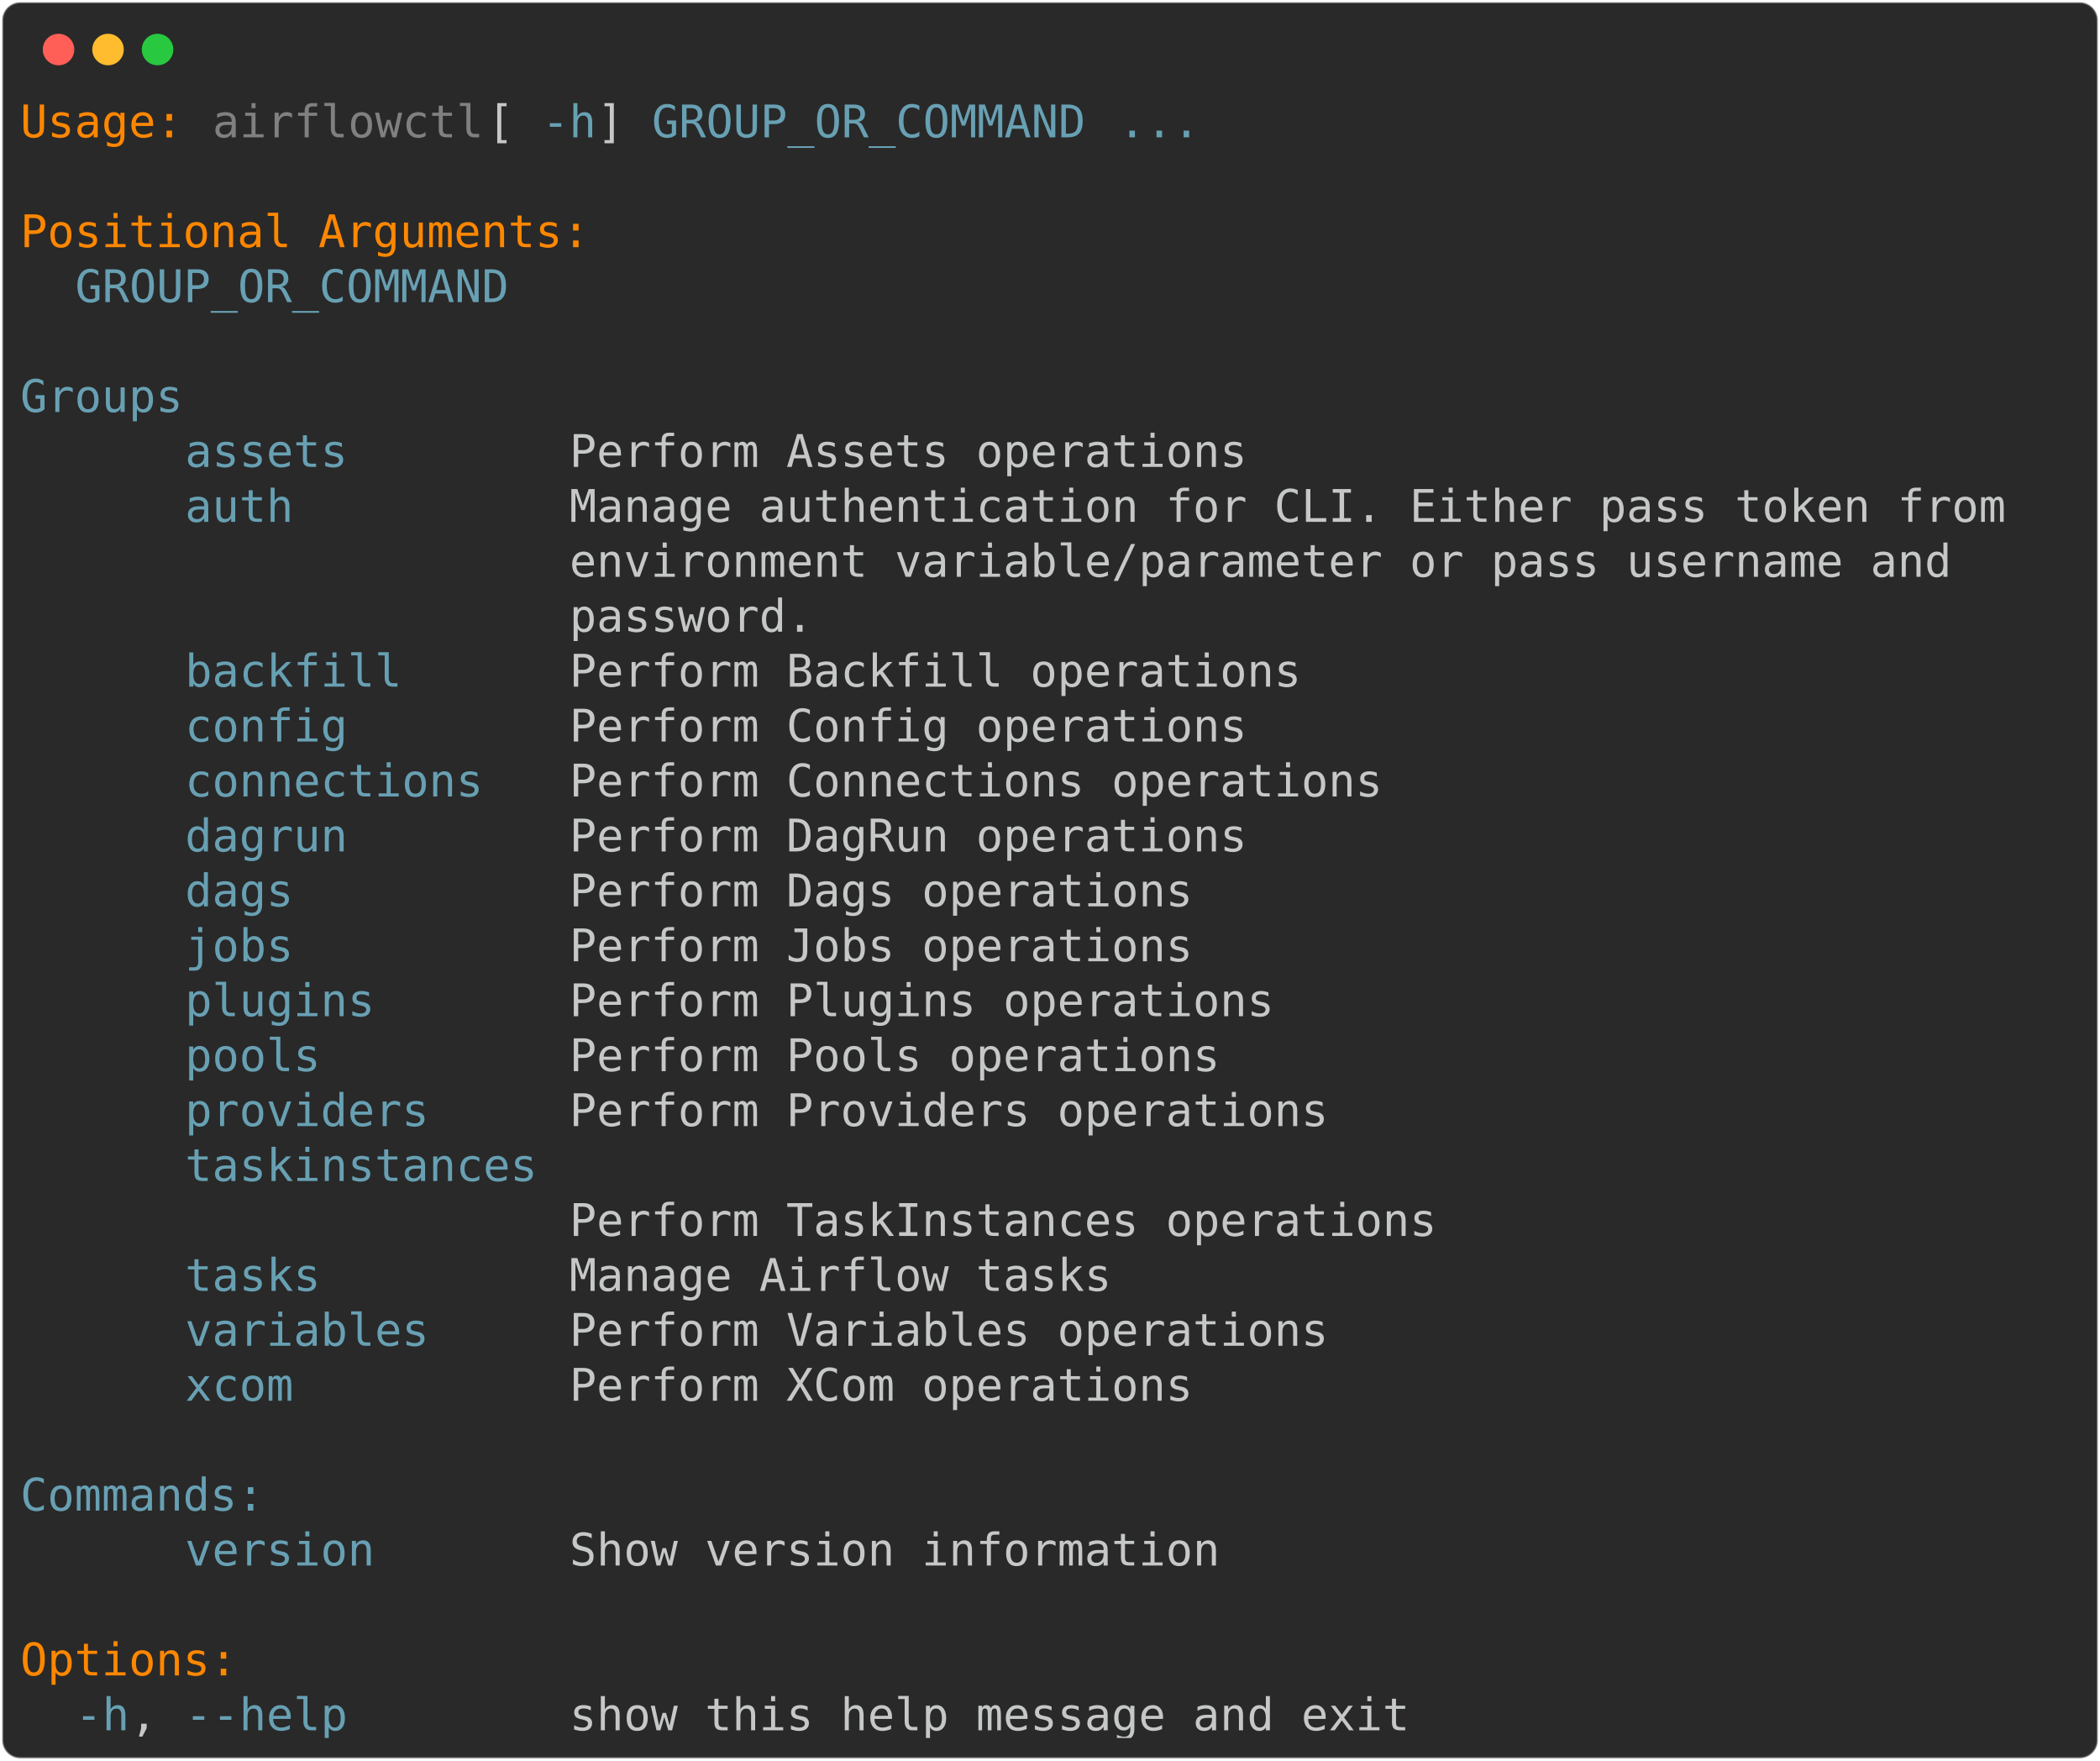
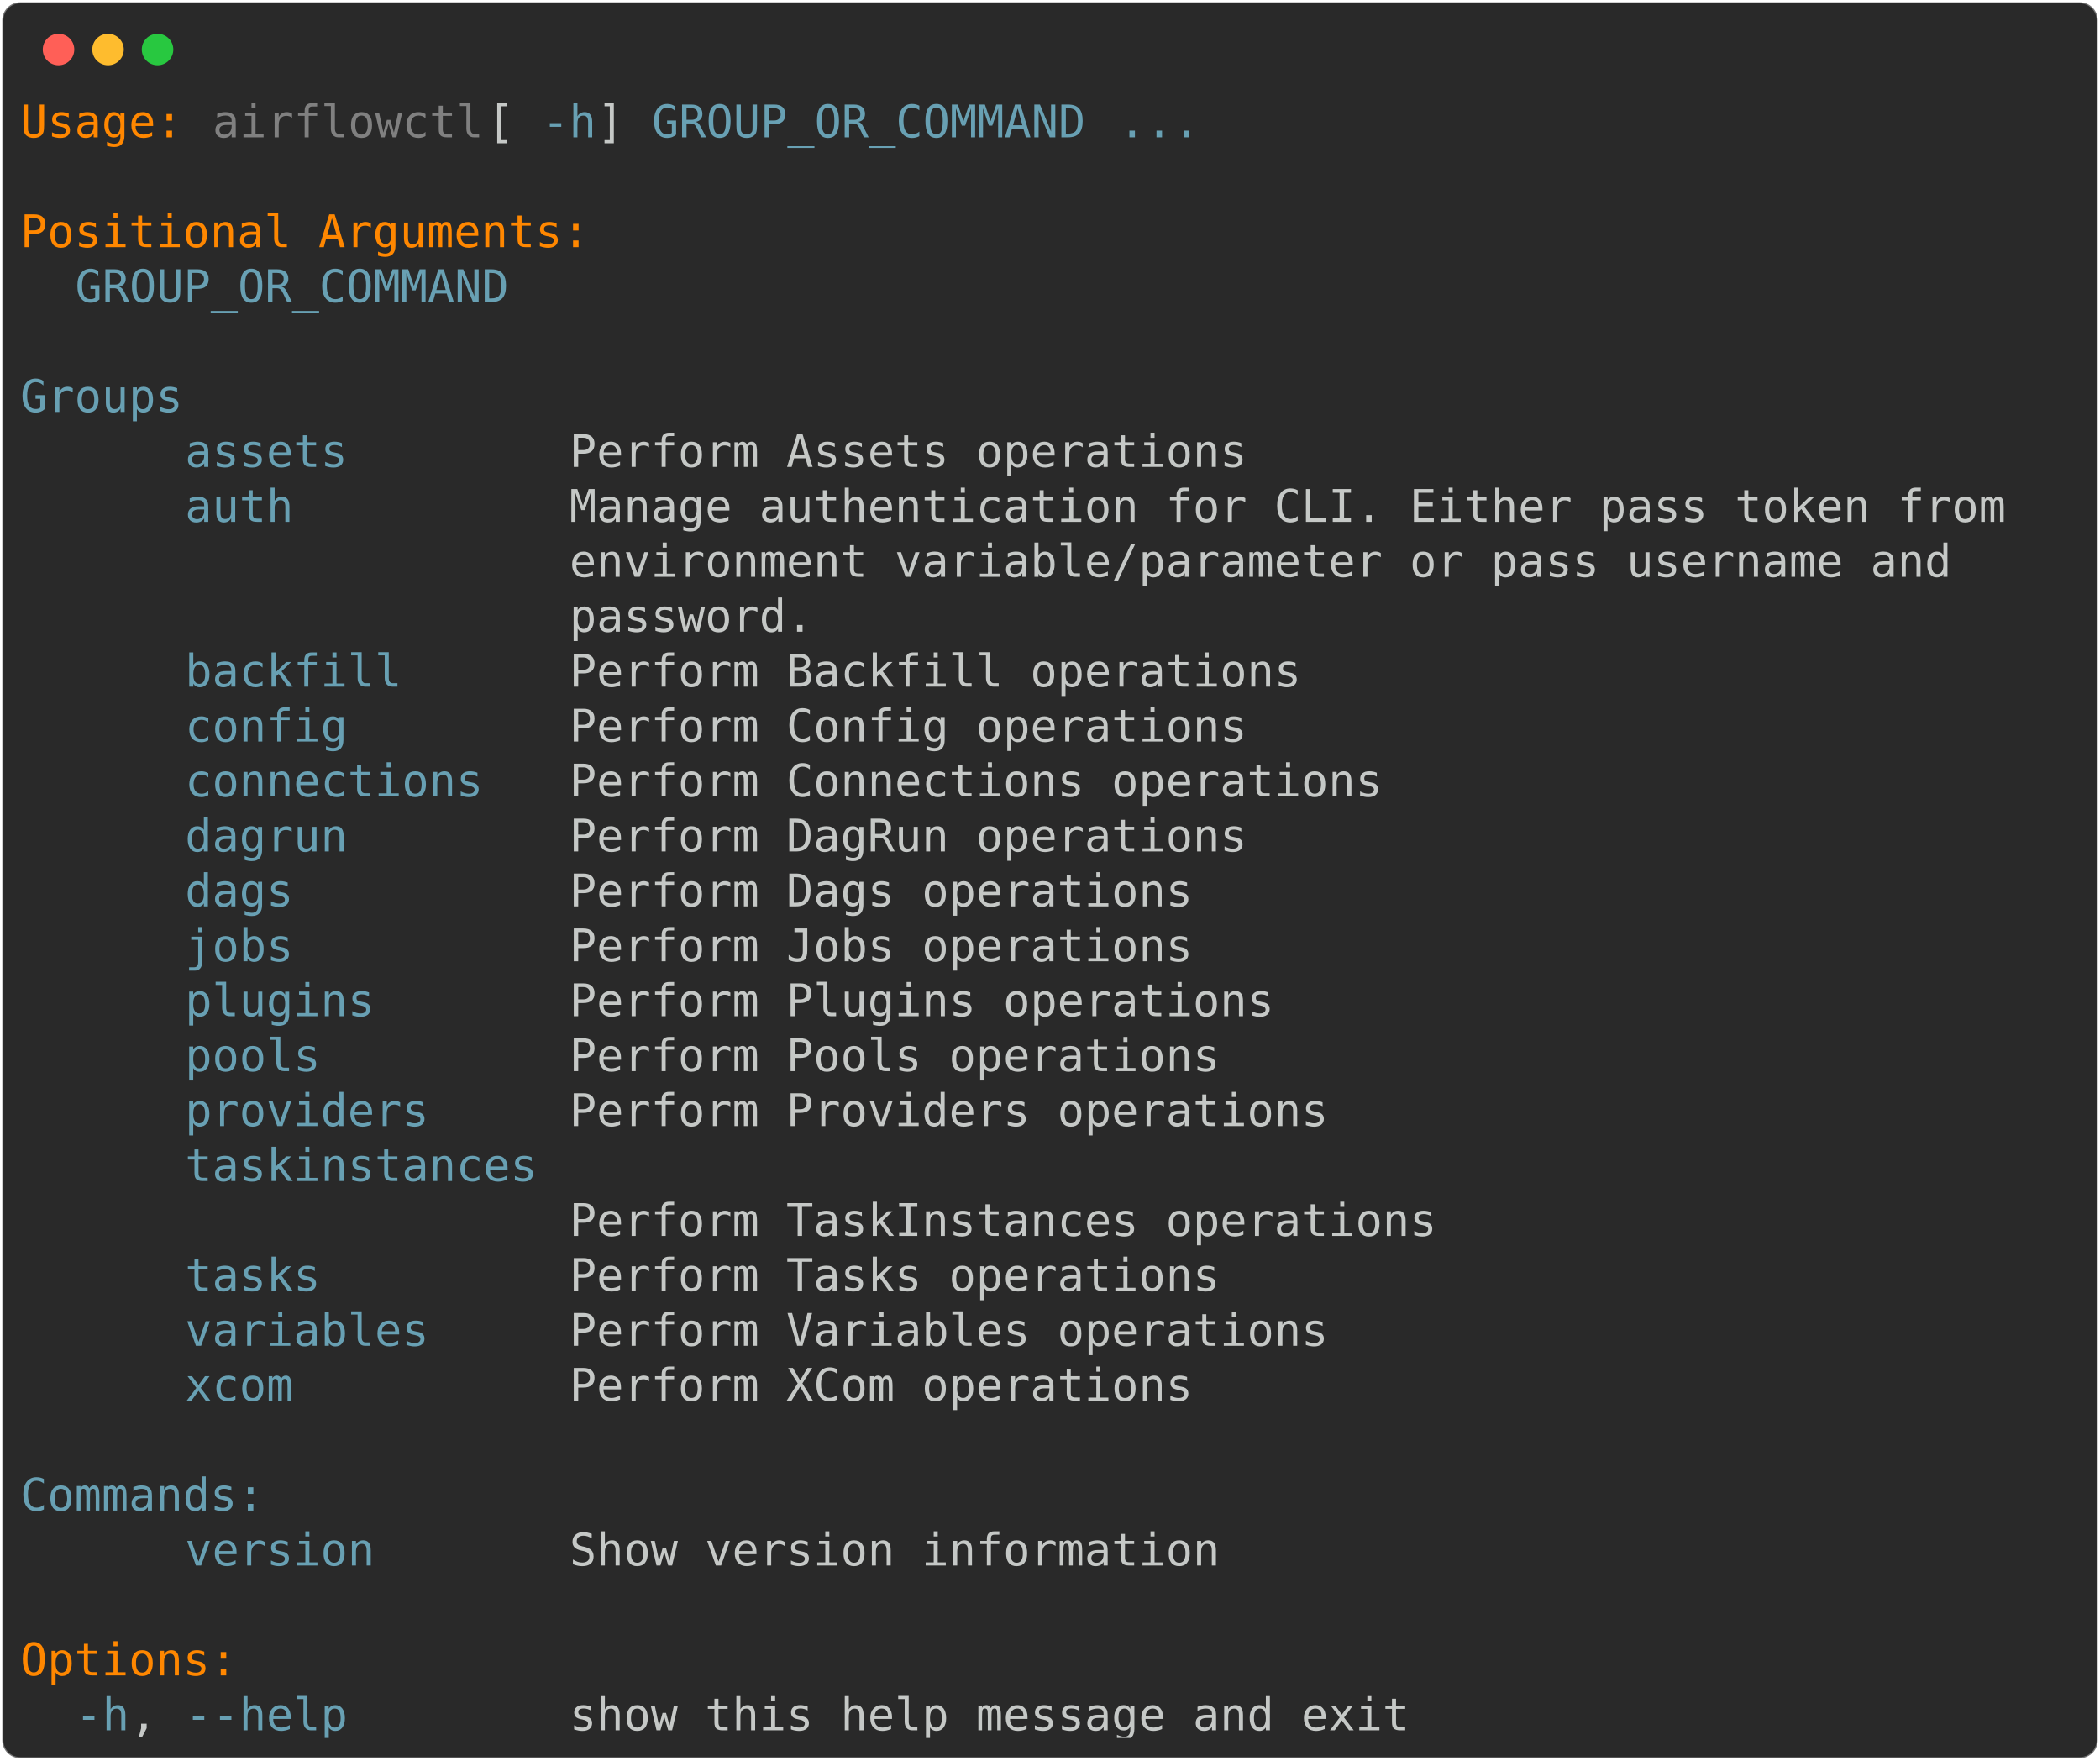
<svg xmlns="http://www.w3.org/2000/svg" class="rich-terminal" viewBox="0 0 933 782.0">
  <style>

    @font-face {
        font-family: "Fira Code";
        src: local("FiraCode-Regular"),
                url("https://cdnjs.cloudflare.com/ajax/libs/firacode/6.2.0/woff2/FiraCode-Regular.woff2") format("woff2"),
                url("https://cdnjs.cloudflare.com/ajax/libs/firacode/6.2.0/woff/FiraCode-Regular.woff") format("woff");
        font-style: normal;
        font-weight: 400;
    }
    @font-face {
        font-family: "Fira Code";
        src: local("FiraCode-Bold"),
                url("https://cdnjs.cloudflare.com/ajax/libs/firacode/6.2.0/woff2/FiraCode-Bold.woff2") format("woff2"),
                url("https://cdnjs.cloudflare.com/ajax/libs/firacode/6.2.0/woff/FiraCode-Bold.woff") format("woff");
        font-style: bold;
        font-weight: 700;
    }

-     .terminal-3519450412-matrix {
+     .terminal-151424782-matrix {
        font-family: Fira Code, monospace;
        font-size: 20px;
        line-height: 24.4px;
        font-variant-east-asian: full-width;
    }

-     .terminal-3519450412-title {
+     .terminal-151424782-title {
        font-size: 18px;
        font-weight: bold;
        font-family: arial;
    }

-     .terminal-3519450412-r1 { fill: #ff8700 }
- .terminal-3519450412-r2 { fill: #c5c8c6 }
- .terminal-3519450412-r3 { fill: #808080 }
- .terminal-3519450412-r4 { fill: #68a0b3 }
+     .terminal-151424782-r1 { fill: #ff8700 }
+ .terminal-151424782-r2 { fill: #c5c8c6 }
+ .terminal-151424782-r3 { fill: #808080 }
+ .terminal-151424782-r4 { fill: #68a0b3 }
    </style>
  <defs>
-     <clipPath id="terminal-3519450412-clip-terminal">
+     <clipPath id="terminal-151424782-clip-terminal">
      <rect x="0" y="0" width="914.0" height="731.0" />
    </clipPath>
-     <clipPath id="terminal-3519450412-line-0">
+     <clipPath id="terminal-151424782-line-0">
      <rect x="0" y="1.5" width="915" height="24.65" />
    </clipPath>
-     <clipPath id="terminal-3519450412-line-1">
+     <clipPath id="terminal-151424782-line-1">
      <rect x="0" y="25.9" width="915" height="24.65" />
    </clipPath>
-     <clipPath id="terminal-3519450412-line-2">
+     <clipPath id="terminal-151424782-line-2">
      <rect x="0" y="50.3" width="915" height="24.65" />
    </clipPath>
-     <clipPath id="terminal-3519450412-line-3">
+     <clipPath id="terminal-151424782-line-3">
      <rect x="0" y="74.7" width="915" height="24.65" />
    </clipPath>
-     <clipPath id="terminal-3519450412-line-4">
+     <clipPath id="terminal-151424782-line-4">
      <rect x="0" y="99.1" width="915" height="24.65" />
    </clipPath>
-     <clipPath id="terminal-3519450412-line-5">
+     <clipPath id="terminal-151424782-line-5">
      <rect x="0" y="123.5" width="915" height="24.65" />
    </clipPath>
-     <clipPath id="terminal-3519450412-line-6">
+     <clipPath id="terminal-151424782-line-6">
      <rect x="0" y="147.9" width="915" height="24.65" />
    </clipPath>
-     <clipPath id="terminal-3519450412-line-7">
+     <clipPath id="terminal-151424782-line-7">
      <rect x="0" y="172.3" width="915" height="24.65" />
    </clipPath>
-     <clipPath id="terminal-3519450412-line-8">
+     <clipPath id="terminal-151424782-line-8">
      <rect x="0" y="196.7" width="915" height="24.65" />
    </clipPath>
-     <clipPath id="terminal-3519450412-line-9">
+     <clipPath id="terminal-151424782-line-9">
      <rect x="0" y="221.1" width="915" height="24.65" />
    </clipPath>
-     <clipPath id="terminal-3519450412-line-10">
+     <clipPath id="terminal-151424782-line-10">
      <rect x="0" y="245.5" width="915" height="24.65" />
    </clipPath>
-     <clipPath id="terminal-3519450412-line-11">
+     <clipPath id="terminal-151424782-line-11">
      <rect x="0" y="269.9" width="915" height="24.65" />
    </clipPath>
-     <clipPath id="terminal-3519450412-line-12">
+     <clipPath id="terminal-151424782-line-12">
      <rect x="0" y="294.3" width="915" height="24.65" />
    </clipPath>
-     <clipPath id="terminal-3519450412-line-13">
+     <clipPath id="terminal-151424782-line-13">
      <rect x="0" y="318.7" width="915" height="24.65" />
    </clipPath>
-     <clipPath id="terminal-3519450412-line-14">
+     <clipPath id="terminal-151424782-line-14">
      <rect x="0" y="343.1" width="915" height="24.65" />
    </clipPath>
-     <clipPath id="terminal-3519450412-line-15">
+     <clipPath id="terminal-151424782-line-15">
      <rect x="0" y="367.5" width="915" height="24.65" />
    </clipPath>
-     <clipPath id="terminal-3519450412-line-16">
+     <clipPath id="terminal-151424782-line-16">
      <rect x="0" y="391.9" width="915" height="24.65" />
    </clipPath>
-     <clipPath id="terminal-3519450412-line-17">
+     <clipPath id="terminal-151424782-line-17">
      <rect x="0" y="416.3" width="915" height="24.65" />
    </clipPath>
-     <clipPath id="terminal-3519450412-line-18">
+     <clipPath id="terminal-151424782-line-18">
      <rect x="0" y="440.7" width="915" height="24.65" />
    </clipPath>
-     <clipPath id="terminal-3519450412-line-19">
+     <clipPath id="terminal-151424782-line-19">
      <rect x="0" y="465.1" width="915" height="24.65" />
    </clipPath>
-     <clipPath id="terminal-3519450412-line-20">
+     <clipPath id="terminal-151424782-line-20">
      <rect x="0" y="489.5" width="915" height="24.65" />
    </clipPath>
-     <clipPath id="terminal-3519450412-line-21">
+     <clipPath id="terminal-151424782-line-21">
      <rect x="0" y="513.9" width="915" height="24.65" />
    </clipPath>
-     <clipPath id="terminal-3519450412-line-22">
+     <clipPath id="terminal-151424782-line-22">
      <rect x="0" y="538.3" width="915" height="24.65" />
    </clipPath>
-     <clipPath id="terminal-3519450412-line-23">
+     <clipPath id="terminal-151424782-line-23">
      <rect x="0" y="562.7" width="915" height="24.65" />
    </clipPath>
-     <clipPath id="terminal-3519450412-line-24">
+     <clipPath id="terminal-151424782-line-24">
      <rect x="0" y="587.1" width="915" height="24.65" />
    </clipPath>
-     <clipPath id="terminal-3519450412-line-25">
+     <clipPath id="terminal-151424782-line-25">
      <rect x="0" y="611.5" width="915" height="24.65" />
    </clipPath>
-     <clipPath id="terminal-3519450412-line-26">
+     <clipPath id="terminal-151424782-line-26">
      <rect x="0" y="635.9" width="915" height="24.65" />
    </clipPath>
-     <clipPath id="terminal-3519450412-line-27">
+     <clipPath id="terminal-151424782-line-27">
      <rect x="0" y="660.3" width="915" height="24.65" />
    </clipPath>
-     <clipPath id="terminal-3519450412-line-28">
+     <clipPath id="terminal-151424782-line-28">
      <rect x="0" y="684.7" width="915" height="24.65" />
    </clipPath>
  </defs>
  <rect fill="#292929" stroke="rgba(255,255,255,0.35)" stroke-width="1" x="1" y="1" width="931" height="780" rx="8" />
  <g transform="translate(26,22)">
    <circle cx="0" cy="0" r="7" fill="#ff5f57" />
    <circle cx="22" cy="0" r="7" fill="#febc2e" />
    <circle cx="44" cy="0" r="7" fill="#28c840" />
  </g>
-   <g transform="translate(9, 41)" clip-path="url(#terminal-3519450412-clip-terminal)">
-     <g class="terminal-3519450412-matrix">
-       <text class="terminal-3519450412-r1" x="0" y="20" textLength="73.2" clip-path="url(#terminal-3519450412-line-0)">Usage:</text>
-       <text class="terminal-3519450412-r3" x="85.4" y="20" textLength="122" clip-path="url(#terminal-3519450412-line-0)">airflowctl</text>
-       <text class="terminal-3519450412-r2" x="207.4" y="20" textLength="24.4" clip-path="url(#terminal-3519450412-line-0)"> [</text>
-       <text class="terminal-3519450412-r4" x="231.8" y="20" textLength="24.4" clip-path="url(#terminal-3519450412-line-0)">-h</text>
-       <text class="terminal-3519450412-r2" x="256.2" y="20" textLength="24.4" clip-path="url(#terminal-3519450412-line-0)">] </text>
-       <text class="terminal-3519450412-r4" x="280.6" y="20" textLength="195.2" clip-path="url(#terminal-3519450412-line-0)">GROUP_OR_COMMAND</text>
-       <text class="terminal-3519450412-r4" x="488" y="20" textLength="36.6" clip-path="url(#terminal-3519450412-line-0)">...</text>
-       <text class="terminal-3519450412-r2" x="915" y="20" textLength="12.2" clip-path="url(#terminal-3519450412-line-0)">
- </text>
-       <text class="terminal-3519450412-r2" x="915" y="44.4" textLength="12.2" clip-path="url(#terminal-3519450412-line-1)">
- </text>
-       <text class="terminal-3519450412-r1" x="0" y="68.8" textLength="256.2" clip-path="url(#terminal-3519450412-line-2)">Positional Arguments:</text>
-       <text class="terminal-3519450412-r2" x="915" y="68.8" textLength="12.2" clip-path="url(#terminal-3519450412-line-2)">
- </text>
-       <text class="terminal-3519450412-r4" x="24.4" y="93.2" textLength="195.2" clip-path="url(#terminal-3519450412-line-3)">GROUP_OR_COMMAND</text>
-       <text class="terminal-3519450412-r2" x="915" y="93.2" textLength="12.2" clip-path="url(#terminal-3519450412-line-3)">
- </text>
-       <text class="terminal-3519450412-r2" x="915" y="117.6" textLength="12.2" clip-path="url(#terminal-3519450412-line-4)">
- </text>
-       <text class="terminal-3519450412-r4" x="0" y="142" textLength="122" clip-path="url(#terminal-3519450412-line-5)">    Groups</text>
-       <text class="terminal-3519450412-r2" x="915" y="142" textLength="12.2" clip-path="url(#terminal-3519450412-line-5)">
- </text>
-       <text class="terminal-3519450412-r4" x="73.2" y="166.4" textLength="73.2" clip-path="url(#terminal-3519450412-line-6)">assets</text>
-       <text class="terminal-3519450412-r2" x="244" y="166.4" textLength="305" clip-path="url(#terminal-3519450412-line-6)">Perform Assets operations</text>
-       <text class="terminal-3519450412-r2" x="915" y="166.4" textLength="12.2" clip-path="url(#terminal-3519450412-line-6)">
- </text>
-       <text class="terminal-3519450412-r4" x="73.2" y="190.8" textLength="48.8" clip-path="url(#terminal-3519450412-line-7)">auth</text>
-       <text class="terminal-3519450412-r2" x="244" y="190.8" textLength="646.6" clip-path="url(#terminal-3519450412-line-7)">Manage authentication for CLI. Either pass token from</text>
-       <text class="terminal-3519450412-r2" x="915" y="190.8" textLength="12.2" clip-path="url(#terminal-3519450412-line-7)">
- </text>
-       <text class="terminal-3519450412-r2" x="244" y="215.2" textLength="622.2" clip-path="url(#terminal-3519450412-line-8)">environment variable/parameter or pass username and</text>
-       <text class="terminal-3519450412-r2" x="915" y="215.2" textLength="12.2" clip-path="url(#terminal-3519450412-line-8)">
- </text>
-       <text class="terminal-3519450412-r2" x="244" y="239.6" textLength="109.8" clip-path="url(#terminal-3519450412-line-9)">password.</text>
-       <text class="terminal-3519450412-r2" x="915" y="239.6" textLength="12.2" clip-path="url(#terminal-3519450412-line-9)">
- </text>
-       <text class="terminal-3519450412-r4" x="73.2" y="264" textLength="97.6" clip-path="url(#terminal-3519450412-line-10)">backfill</text>
-       <text class="terminal-3519450412-r2" x="244" y="264" textLength="329.4" clip-path="url(#terminal-3519450412-line-10)">Perform Backfill operations</text>
-       <text class="terminal-3519450412-r2" x="915" y="264" textLength="12.2" clip-path="url(#terminal-3519450412-line-10)">
- </text>
-       <text class="terminal-3519450412-r4" x="73.2" y="288.4" textLength="73.2" clip-path="url(#terminal-3519450412-line-11)">config</text>
-       <text class="terminal-3519450412-r2" x="244" y="288.4" textLength="305" clip-path="url(#terminal-3519450412-line-11)">Perform Config operations</text>
-       <text class="terminal-3519450412-r2" x="915" y="288.4" textLength="12.2" clip-path="url(#terminal-3519450412-line-11)">
- </text>
-       <text class="terminal-3519450412-r4" x="73.2" y="312.8" textLength="134.2" clip-path="url(#terminal-3519450412-line-12)">connections</text>
-       <text class="terminal-3519450412-r2" x="244" y="312.8" textLength="366" clip-path="url(#terminal-3519450412-line-12)">Perform Connections operations</text>
-       <text class="terminal-3519450412-r2" x="915" y="312.8" textLength="12.2" clip-path="url(#terminal-3519450412-line-12)">
- </text>
-       <text class="terminal-3519450412-r4" x="73.2" y="337.2" textLength="73.2" clip-path="url(#terminal-3519450412-line-13)">dagrun</text>
-       <text class="terminal-3519450412-r2" x="244" y="337.2" textLength="305" clip-path="url(#terminal-3519450412-line-13)">Perform DagRun operations</text>
-       <text class="terminal-3519450412-r2" x="915" y="337.2" textLength="12.2" clip-path="url(#terminal-3519450412-line-13)">
- </text>
-       <text class="terminal-3519450412-r4" x="73.2" y="361.6" textLength="48.8" clip-path="url(#terminal-3519450412-line-14)">dags</text>
-       <text class="terminal-3519450412-r2" x="244" y="361.6" textLength="280.6" clip-path="url(#terminal-3519450412-line-14)">Perform Dags operations</text>
-       <text class="terminal-3519450412-r2" x="915" y="361.6" textLength="12.2" clip-path="url(#terminal-3519450412-line-14)">
- </text>
-       <text class="terminal-3519450412-r4" x="73.2" y="386" textLength="48.8" clip-path="url(#terminal-3519450412-line-15)">jobs</text>
-       <text class="terminal-3519450412-r2" x="244" y="386" textLength="280.6" clip-path="url(#terminal-3519450412-line-15)">Perform Jobs operations</text>
-       <text class="terminal-3519450412-r2" x="915" y="386" textLength="12.2" clip-path="url(#terminal-3519450412-line-15)">
- </text>
-       <text class="terminal-3519450412-r4" x="73.2" y="410.4" textLength="85.4" clip-path="url(#terminal-3519450412-line-16)">plugins</text>
-       <text class="terminal-3519450412-r2" x="244" y="410.4" textLength="317.2" clip-path="url(#terminal-3519450412-line-16)">Perform Plugins operations</text>
-       <text class="terminal-3519450412-r2" x="915" y="410.4" textLength="12.2" clip-path="url(#terminal-3519450412-line-16)">
- </text>
-       <text class="terminal-3519450412-r4" x="73.2" y="434.8" textLength="61" clip-path="url(#terminal-3519450412-line-17)">pools</text>
-       <text class="terminal-3519450412-r2" x="244" y="434.8" textLength="292.8" clip-path="url(#terminal-3519450412-line-17)">Perform Pools operations</text>
-       <text class="terminal-3519450412-r2" x="915" y="434.8" textLength="12.2" clip-path="url(#terminal-3519450412-line-17)">
- </text>
-       <text class="terminal-3519450412-r4" x="73.2" y="459.2" textLength="109.8" clip-path="url(#terminal-3519450412-line-18)">providers</text>
-       <text class="terminal-3519450412-r2" x="244" y="459.2" textLength="341.6" clip-path="url(#terminal-3519450412-line-18)">Perform Providers operations</text>
-       <text class="terminal-3519450412-r2" x="915" y="459.2" textLength="12.2" clip-path="url(#terminal-3519450412-line-18)">
- </text>
-       <text class="terminal-3519450412-r4" x="73.2" y="483.6" textLength="158.6" clip-path="url(#terminal-3519450412-line-19)">taskinstances</text>
-       <text class="terminal-3519450412-r2" x="915" y="483.6" textLength="12.2" clip-path="url(#terminal-3519450412-line-19)">
- </text>
-       <text class="terminal-3519450412-r2" x="244" y="508" textLength="390.4" clip-path="url(#terminal-3519450412-line-20)">Perform TaskInstances operations</text>
-       <text class="terminal-3519450412-r2" x="915" y="508" textLength="12.2" clip-path="url(#terminal-3519450412-line-20)">
- </text>
-       <text class="terminal-3519450412-r4" x="73.2" y="532.4" textLength="61" clip-path="url(#terminal-3519450412-line-21)">tasks</text>
-       <text class="terminal-3519450412-r2" x="244" y="532.4" textLength="244" clip-path="url(#terminal-3519450412-line-21)">Manage Airflow tasks</text>
-       <text class="terminal-3519450412-r2" x="915" y="532.4" textLength="12.2" clip-path="url(#terminal-3519450412-line-21)">
- </text>
-       <text class="terminal-3519450412-r4" x="73.2" y="556.8" textLength="109.8" clip-path="url(#terminal-3519450412-line-22)">variables</text>
-       <text class="terminal-3519450412-r2" x="244" y="556.8" textLength="341.6" clip-path="url(#terminal-3519450412-line-22)">Perform Variables operations</text>
-       <text class="terminal-3519450412-r2" x="915" y="556.8" textLength="12.2" clip-path="url(#terminal-3519450412-line-22)">
- </text>
-       <text class="terminal-3519450412-r4" x="73.2" y="581.2" textLength="48.8" clip-path="url(#terminal-3519450412-line-23)">xcom</text>
-       <text class="terminal-3519450412-r2" x="244" y="581.2" textLength="280.6" clip-path="url(#terminal-3519450412-line-23)">Perform XCom operations</text>
-       <text class="terminal-3519450412-r2" x="915" y="581.2" textLength="12.2" clip-path="url(#terminal-3519450412-line-23)">
- </text>
-       <text class="terminal-3519450412-r2" x="915" y="605.6" textLength="12.2" clip-path="url(#terminal-3519450412-line-24)">
- </text>
-       <text class="terminal-3519450412-r4" x="0" y="630" textLength="158.6" clip-path="url(#terminal-3519450412-line-25)">    Commands:</text>
-       <text class="terminal-3519450412-r2" x="915" y="630" textLength="12.2" clip-path="url(#terminal-3519450412-line-25)">
- </text>
-       <text class="terminal-3519450412-r4" x="73.2" y="654.4" textLength="85.4" clip-path="url(#terminal-3519450412-line-26)">version</text>
-       <text class="terminal-3519450412-r2" x="244" y="654.4" textLength="292.8" clip-path="url(#terminal-3519450412-line-26)">Show version information</text>
-       <text class="terminal-3519450412-r2" x="915" y="654.4" textLength="12.2" clip-path="url(#terminal-3519450412-line-26)">
- </text>
-       <text class="terminal-3519450412-r2" x="915" y="678.8" textLength="12.2" clip-path="url(#terminal-3519450412-line-27)">
- </text>
-       <text class="terminal-3519450412-r1" x="0" y="703.2" textLength="97.6" clip-path="url(#terminal-3519450412-line-28)">Options:</text>
-       <text class="terminal-3519450412-r2" x="915" y="703.2" textLength="12.2" clip-path="url(#terminal-3519450412-line-28)">
- </text>
-       <text class="terminal-3519450412-r4" x="24.4" y="727.6" textLength="24.4" clip-path="url(#terminal-3519450412-line-29)">-h</text>
-       <text class="terminal-3519450412-r2" x="48.8" y="727.6" textLength="24.4" clip-path="url(#terminal-3519450412-line-29)">, </text>
-       <text class="terminal-3519450412-r4" x="73.2" y="727.6" textLength="73.2" clip-path="url(#terminal-3519450412-line-29)">--help</text>
-       <text class="terminal-3519450412-r2" x="244" y="727.6" textLength="378.2" clip-path="url(#terminal-3519450412-line-29)">show this help message and exit</text>
-       <text class="terminal-3519450412-r2" x="915" y="727.6" textLength="12.2" clip-path="url(#terminal-3519450412-line-29)">
+   <g transform="translate(9, 41)" clip-path="url(#terminal-151424782-clip-terminal)">
+     <g class="terminal-151424782-matrix">
+       <text class="terminal-151424782-r1" x="0" y="20" textLength="73.2" clip-path="url(#terminal-151424782-line-0)">Usage:</text>
+       <text class="terminal-151424782-r3" x="85.4" y="20" textLength="122" clip-path="url(#terminal-151424782-line-0)">airflowctl</text>
+       <text class="terminal-151424782-r2" x="207.4" y="20" textLength="24.4" clip-path="url(#terminal-151424782-line-0)"> [</text>
+       <text class="terminal-151424782-r4" x="231.8" y="20" textLength="24.4" clip-path="url(#terminal-151424782-line-0)">-h</text>
+       <text class="terminal-151424782-r2" x="256.2" y="20" textLength="24.4" clip-path="url(#terminal-151424782-line-0)">] </text>
+       <text class="terminal-151424782-r4" x="280.6" y="20" textLength="195.2" clip-path="url(#terminal-151424782-line-0)">GROUP_OR_COMMAND</text>
+       <text class="terminal-151424782-r4" x="488" y="20" textLength="36.6" clip-path="url(#terminal-151424782-line-0)">...</text>
+       <text class="terminal-151424782-r2" x="915" y="20" textLength="12.2" clip-path="url(#terminal-151424782-line-0)">
+ </text>
+       <text class="terminal-151424782-r2" x="915" y="44.4" textLength="12.2" clip-path="url(#terminal-151424782-line-1)">
+ </text>
+       <text class="terminal-151424782-r1" x="0" y="68.8" textLength="256.2" clip-path="url(#terminal-151424782-line-2)">Positional Arguments:</text>
+       <text class="terminal-151424782-r2" x="915" y="68.8" textLength="12.2" clip-path="url(#terminal-151424782-line-2)">
+ </text>
+       <text class="terminal-151424782-r4" x="24.4" y="93.2" textLength="195.2" clip-path="url(#terminal-151424782-line-3)">GROUP_OR_COMMAND</text>
+       <text class="terminal-151424782-r2" x="915" y="93.2" textLength="12.2" clip-path="url(#terminal-151424782-line-3)">
+ </text>
+       <text class="terminal-151424782-r2" x="915" y="117.6" textLength="12.2" clip-path="url(#terminal-151424782-line-4)">
+ </text>
+       <text class="terminal-151424782-r4" x="0" y="142" textLength="122" clip-path="url(#terminal-151424782-line-5)">    Groups</text>
+       <text class="terminal-151424782-r2" x="915" y="142" textLength="12.2" clip-path="url(#terminal-151424782-line-5)">
+ </text>
+       <text class="terminal-151424782-r4" x="73.2" y="166.4" textLength="73.2" clip-path="url(#terminal-151424782-line-6)">assets</text>
+       <text class="terminal-151424782-r2" x="244" y="166.4" textLength="305" clip-path="url(#terminal-151424782-line-6)">Perform Assets operations</text>
+       <text class="terminal-151424782-r2" x="915" y="166.4" textLength="12.2" clip-path="url(#terminal-151424782-line-6)">
+ </text>
+       <text class="terminal-151424782-r4" x="73.2" y="190.8" textLength="48.8" clip-path="url(#terminal-151424782-line-7)">auth</text>
+       <text class="terminal-151424782-r2" x="244" y="190.8" textLength="646.6" clip-path="url(#terminal-151424782-line-7)">Manage authentication for CLI. Either pass token from</text>
+       <text class="terminal-151424782-r2" x="915" y="190.8" textLength="12.2" clip-path="url(#terminal-151424782-line-7)">
+ </text>
+       <text class="terminal-151424782-r2" x="244" y="215.2" textLength="622.2" clip-path="url(#terminal-151424782-line-8)">environment variable/parameter or pass username and</text>
+       <text class="terminal-151424782-r2" x="915" y="215.2" textLength="12.2" clip-path="url(#terminal-151424782-line-8)">
+ </text>
+       <text class="terminal-151424782-r2" x="244" y="239.6" textLength="109.8" clip-path="url(#terminal-151424782-line-9)">password.</text>
+       <text class="terminal-151424782-r2" x="915" y="239.6" textLength="12.2" clip-path="url(#terminal-151424782-line-9)">
+ </text>
+       <text class="terminal-151424782-r4" x="73.2" y="264" textLength="97.6" clip-path="url(#terminal-151424782-line-10)">backfill</text>
+       <text class="terminal-151424782-r2" x="244" y="264" textLength="329.4" clip-path="url(#terminal-151424782-line-10)">Perform Backfill operations</text>
+       <text class="terminal-151424782-r2" x="915" y="264" textLength="12.2" clip-path="url(#terminal-151424782-line-10)">
+ </text>
+       <text class="terminal-151424782-r4" x="73.2" y="288.4" textLength="73.2" clip-path="url(#terminal-151424782-line-11)">config</text>
+       <text class="terminal-151424782-r2" x="244" y="288.4" textLength="305" clip-path="url(#terminal-151424782-line-11)">Perform Config operations</text>
+       <text class="terminal-151424782-r2" x="915" y="288.4" textLength="12.2" clip-path="url(#terminal-151424782-line-11)">
+ </text>
+       <text class="terminal-151424782-r4" x="73.2" y="312.8" textLength="134.2" clip-path="url(#terminal-151424782-line-12)">connections</text>
+       <text class="terminal-151424782-r2" x="244" y="312.8" textLength="366" clip-path="url(#terminal-151424782-line-12)">Perform Connections operations</text>
+       <text class="terminal-151424782-r2" x="915" y="312.8" textLength="12.2" clip-path="url(#terminal-151424782-line-12)">
+ </text>
+       <text class="terminal-151424782-r4" x="73.2" y="337.2" textLength="73.2" clip-path="url(#terminal-151424782-line-13)">dagrun</text>
+       <text class="terminal-151424782-r2" x="244" y="337.2" textLength="305" clip-path="url(#terminal-151424782-line-13)">Perform DagRun operations</text>
+       <text class="terminal-151424782-r2" x="915" y="337.2" textLength="12.2" clip-path="url(#terminal-151424782-line-13)">
+ </text>
+       <text class="terminal-151424782-r4" x="73.2" y="361.6" textLength="48.8" clip-path="url(#terminal-151424782-line-14)">dags</text>
+       <text class="terminal-151424782-r2" x="244" y="361.6" textLength="280.6" clip-path="url(#terminal-151424782-line-14)">Perform Dags operations</text>
+       <text class="terminal-151424782-r2" x="915" y="361.6" textLength="12.2" clip-path="url(#terminal-151424782-line-14)">
+ </text>
+       <text class="terminal-151424782-r4" x="73.2" y="386" textLength="48.8" clip-path="url(#terminal-151424782-line-15)">jobs</text>
+       <text class="terminal-151424782-r2" x="244" y="386" textLength="280.6" clip-path="url(#terminal-151424782-line-15)">Perform Jobs operations</text>
+       <text class="terminal-151424782-r2" x="915" y="386" textLength="12.2" clip-path="url(#terminal-151424782-line-15)">
+ </text>
+       <text class="terminal-151424782-r4" x="73.2" y="410.4" textLength="85.4" clip-path="url(#terminal-151424782-line-16)">plugins</text>
+       <text class="terminal-151424782-r2" x="244" y="410.4" textLength="317.2" clip-path="url(#terminal-151424782-line-16)">Perform Plugins operations</text>
+       <text class="terminal-151424782-r2" x="915" y="410.4" textLength="12.2" clip-path="url(#terminal-151424782-line-16)">
+ </text>
+       <text class="terminal-151424782-r4" x="73.2" y="434.8" textLength="61" clip-path="url(#terminal-151424782-line-17)">pools</text>
+       <text class="terminal-151424782-r2" x="244" y="434.8" textLength="292.8" clip-path="url(#terminal-151424782-line-17)">Perform Pools operations</text>
+       <text class="terminal-151424782-r2" x="915" y="434.8" textLength="12.2" clip-path="url(#terminal-151424782-line-17)">
+ </text>
+       <text class="terminal-151424782-r4" x="73.2" y="459.2" textLength="109.8" clip-path="url(#terminal-151424782-line-18)">providers</text>
+       <text class="terminal-151424782-r2" x="244" y="459.2" textLength="341.6" clip-path="url(#terminal-151424782-line-18)">Perform Providers operations</text>
+       <text class="terminal-151424782-r2" x="915" y="459.2" textLength="12.2" clip-path="url(#terminal-151424782-line-18)">
+ </text>
+       <text class="terminal-151424782-r4" x="73.2" y="483.6" textLength="158.6" clip-path="url(#terminal-151424782-line-19)">taskinstances</text>
+       <text class="terminal-151424782-r2" x="915" y="483.6" textLength="12.2" clip-path="url(#terminal-151424782-line-19)">
+ </text>
+       <text class="terminal-151424782-r2" x="244" y="508" textLength="390.4" clip-path="url(#terminal-151424782-line-20)">Perform TaskInstances operations</text>
+       <text class="terminal-151424782-r2" x="915" y="508" textLength="12.2" clip-path="url(#terminal-151424782-line-20)">
+ </text>
+       <text class="terminal-151424782-r4" x="73.2" y="532.4" textLength="61" clip-path="url(#terminal-151424782-line-21)">tasks</text>
+       <text class="terminal-151424782-r2" x="244" y="532.4" textLength="292.8" clip-path="url(#terminal-151424782-line-21)">Perform Tasks operations</text>
+       <text class="terminal-151424782-r2" x="915" y="532.4" textLength="12.2" clip-path="url(#terminal-151424782-line-21)">
+ </text>
+       <text class="terminal-151424782-r4" x="73.2" y="556.8" textLength="109.8" clip-path="url(#terminal-151424782-line-22)">variables</text>
+       <text class="terminal-151424782-r2" x="244" y="556.8" textLength="341.6" clip-path="url(#terminal-151424782-line-22)">Perform Variables operations</text>
+       <text class="terminal-151424782-r2" x="915" y="556.8" textLength="12.2" clip-path="url(#terminal-151424782-line-22)">
+ </text>
+       <text class="terminal-151424782-r4" x="73.2" y="581.2" textLength="48.8" clip-path="url(#terminal-151424782-line-23)">xcom</text>
+       <text class="terminal-151424782-r2" x="244" y="581.2" textLength="280.6" clip-path="url(#terminal-151424782-line-23)">Perform XCom operations</text>
+       <text class="terminal-151424782-r2" x="915" y="581.2" textLength="12.2" clip-path="url(#terminal-151424782-line-23)">
+ </text>
+       <text class="terminal-151424782-r2" x="915" y="605.6" textLength="12.2" clip-path="url(#terminal-151424782-line-24)">
+ </text>
+       <text class="terminal-151424782-r4" x="0" y="630" textLength="158.6" clip-path="url(#terminal-151424782-line-25)">    Commands:</text>
+       <text class="terminal-151424782-r2" x="915" y="630" textLength="12.2" clip-path="url(#terminal-151424782-line-25)">
+ </text>
+       <text class="terminal-151424782-r4" x="73.2" y="654.4" textLength="85.4" clip-path="url(#terminal-151424782-line-26)">version</text>
+       <text class="terminal-151424782-r2" x="244" y="654.4" textLength="292.8" clip-path="url(#terminal-151424782-line-26)">Show version information</text>
+       <text class="terminal-151424782-r2" x="915" y="654.4" textLength="12.2" clip-path="url(#terminal-151424782-line-26)">
+ </text>
+       <text class="terminal-151424782-r2" x="915" y="678.8" textLength="12.2" clip-path="url(#terminal-151424782-line-27)">
+ </text>
+       <text class="terminal-151424782-r1" x="0" y="703.2" textLength="97.6" clip-path="url(#terminal-151424782-line-28)">Options:</text>
+       <text class="terminal-151424782-r2" x="915" y="703.2" textLength="12.2" clip-path="url(#terminal-151424782-line-28)">
+ </text>
+       <text class="terminal-151424782-r4" x="24.4" y="727.6" textLength="24.4" clip-path="url(#terminal-151424782-line-29)">-h</text>
+       <text class="terminal-151424782-r2" x="48.8" y="727.6" textLength="24.4" clip-path="url(#terminal-151424782-line-29)">, </text>
+       <text class="terminal-151424782-r4" x="73.2" y="727.6" textLength="73.2" clip-path="url(#terminal-151424782-line-29)">--help</text>
+       <text class="terminal-151424782-r2" x="244" y="727.6" textLength="378.2" clip-path="url(#terminal-151424782-line-29)">show this help message and exit</text>
+       <text class="terminal-151424782-r2" x="915" y="727.6" textLength="12.2" clip-path="url(#terminal-151424782-line-29)">
</text>
    </g>
  </g>
</svg>
